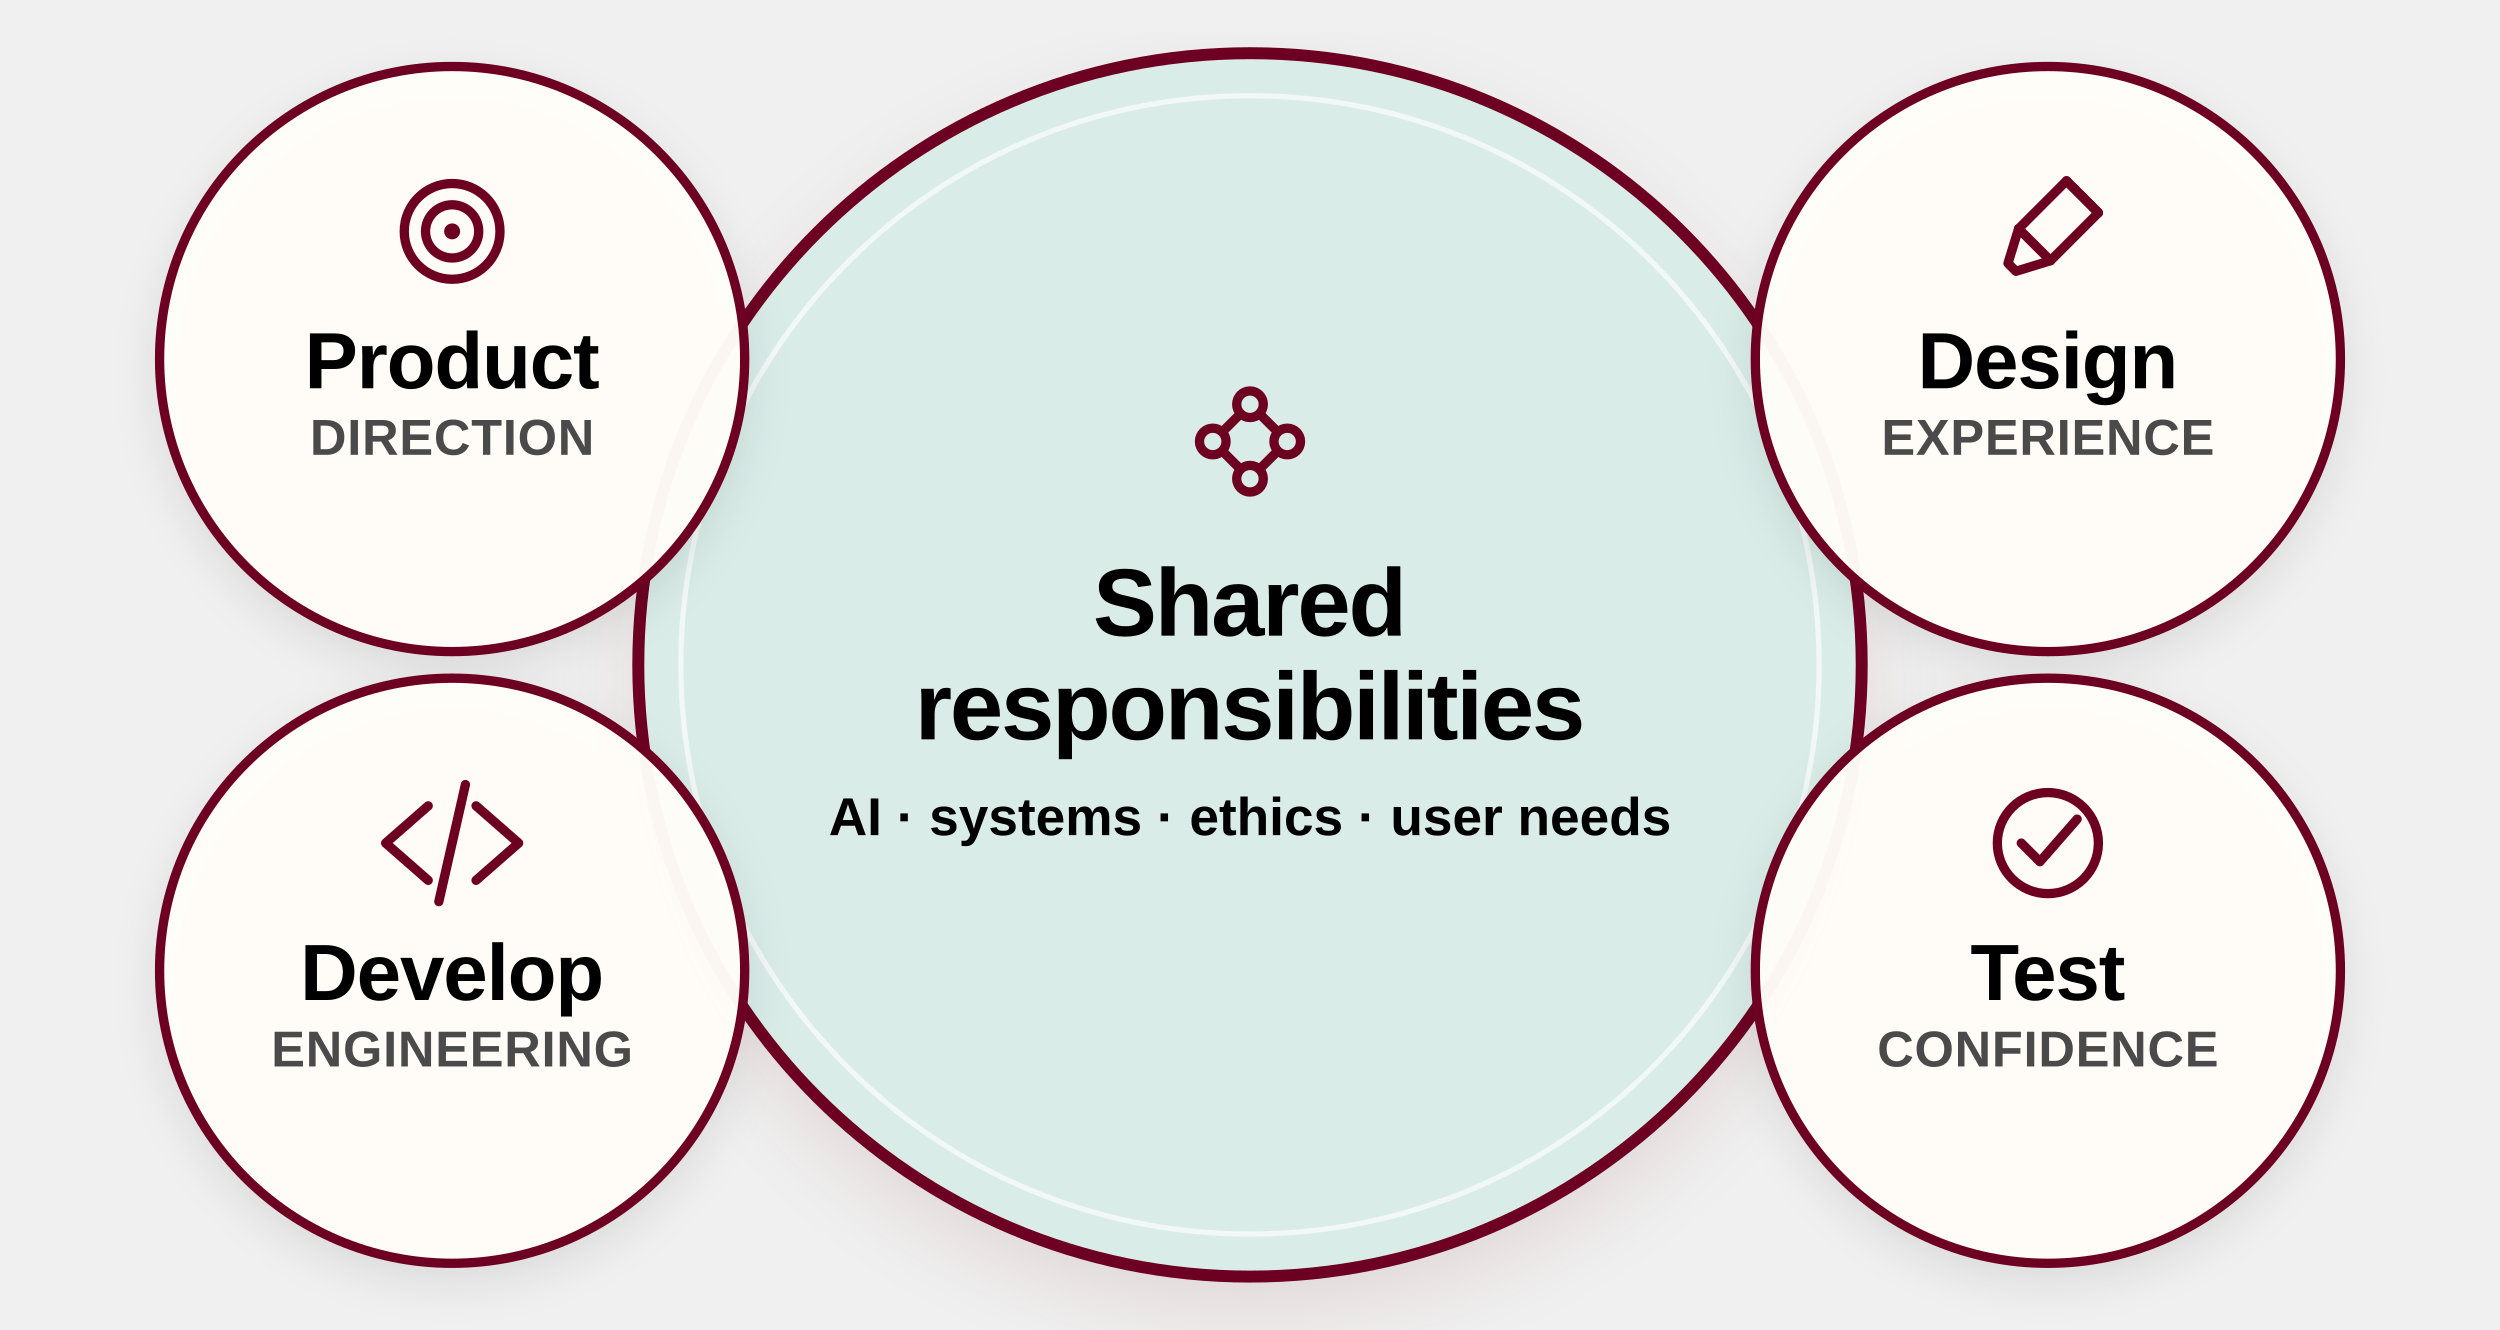
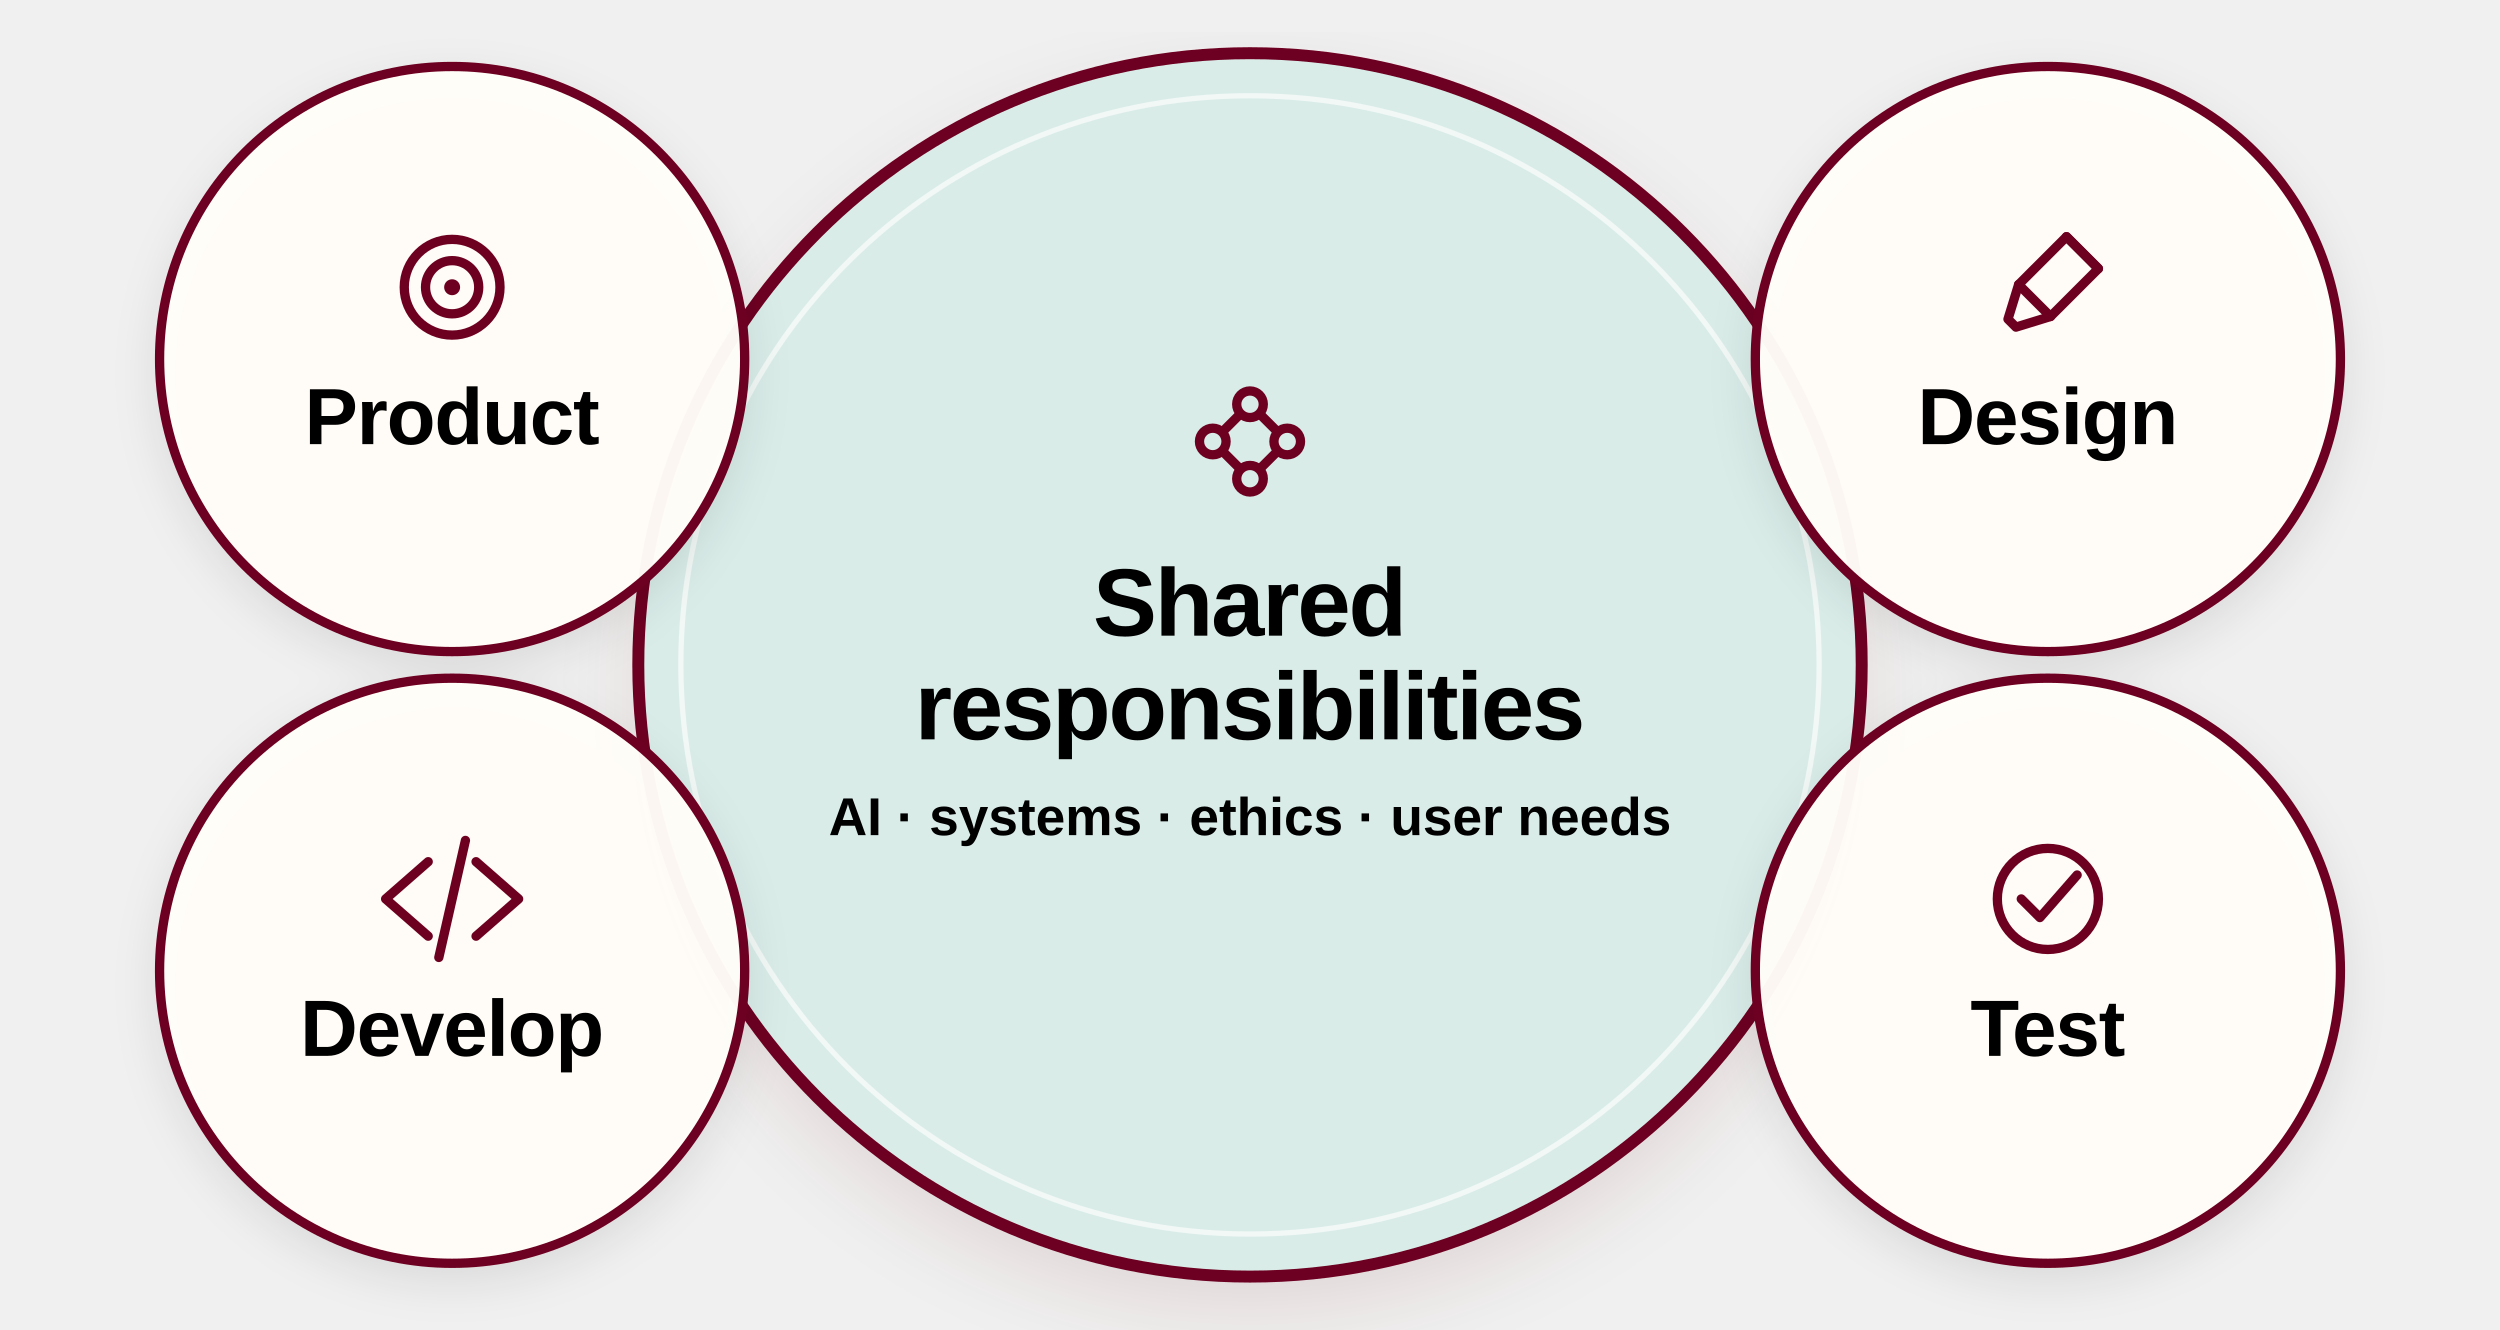
<svg xmlns="http://www.w3.org/2000/svg" viewBox="130 0 940 500" role="img" aria-labelledby="title description">
  <defs>
    <filter id="soft-shadow" x="-25%" y="-25%" width="150%" height="150%">
      <feDropShadow dx="0" dy="6" stdDeviation="8" flood-color="#000000" flood-opacity="0.09" />
    </filter>
    <filter id="core-shadow" x="-25%" y="-25%" width="150%" height="150%">
      <feDropShadow dx="0" dy="12" stdDeviation="14" flood-color="#6d0020" flood-opacity="0.10" />
    </filter>
    <style>
      .display { font-family: Gotham, Montserrat, "Avenir Next", Arial, sans-serif; }
      .role-name { fill: #000000; font-size: 30px; font-weight: 700; letter-spacing: -0.4px; }
-       .role-detail { fill: #4a4a4a; font-size: 19px; font-weight: 600; letter-spacing: 0.3px; }
      .core-title { fill: #000000; font-size: 36px; font-weight: 760; letter-spacing: -0.8px; }
      .core-detail { fill: #000000; font-size: 20px; font-weight: 600; letter-spacing: 0; }
      .icon { fill: none; stroke: #6d0020; stroke-width: 3.5; stroke-linecap: round; stroke-linejoin: round; }
    </style>
  </defs>
  <circle cx="600" cy="250" r="230" fill="#d9ece8" stroke="#6d0020" stroke-width="4.5" filter="url(#core-shadow)" />
  <circle cx="600" cy="250" r="214" fill="none" stroke="#ffffff" stroke-width="2" opacity="0.62" />
  <g filter="url(#soft-shadow)">
    <circle cx="300" cy="135" r="110" fill="#fffdf8" fill-opacity="0.97" stroke="#6d0020" stroke-width="3.5" />
    <circle cx="900" cy="135" r="110" fill="#fffdf8" fill-opacity="0.97" stroke="#6d0020" stroke-width="3.5" />
    <circle cx="300" cy="365" r="110" fill="#fffdf8" fill-opacity="0.97" stroke="#6d0020" stroke-width="3.5" />
    <circle cx="900" cy="365" r="110" fill="#fffdf8" fill-opacity="0.97" stroke="#6d0020" stroke-width="3.5" />
  </g>
-   <g class="icon" transform="translate(300 87)">
+   <g class="icon" transform="translate(300 108)">
    <circle r="18" />
    <circle r="10" />
    <circle r="3" fill="#6d0020" stroke="none" />
  </g>
-   <text class="display role-name" x="300" y="146" text-anchor="middle">Product</text>
-   <text class="display role-detail" x="300" y="171" text-anchor="middle">DIRECTION</text>
-   <g class="icon" transform="translate(900 87)">
+   <text class="display role-name" x="300" y="167" text-anchor="middle">Product</text>
+   <g class="icon" transform="translate(900 108)">
    <path d="M-15 12l4-13L7-19l12 12L1 11l-13 4z" />
    <path d="M-11-1L1 11" />
    <path d="M7-19l12 12" />
  </g>
-   <text class="display role-name" x="900" y="146" text-anchor="middle">Design</text>
-   <text class="display role-detail" x="900" y="171" text-anchor="middle">EXPERIENCE</text>
-   <g class="icon" transform="translate(300 317)">
+   <text class="display role-name" x="900" y="167" text-anchor="middle">Design</text>
+   <g class="icon" transform="translate(300 338)">
    <path d="M-9-14l-16 14 16 14" />
    <path d="M9-14L25 0 9 14" />
    <path d="M5-22L-5 22" />
  </g>
-   <text class="display role-name" x="300" y="376" text-anchor="middle">Develop</text>
-   <text class="display role-detail" x="300" y="401" text-anchor="middle">ENGINEERING</text>
-   <g class="icon" transform="translate(900 317)">
+   <text class="display role-name" x="300" y="397" text-anchor="middle">Develop</text>
+   <g class="icon" transform="translate(900 338)">
    <circle r="19" />
    <path d="M-10 0l7 7 14-16" />
  </g>
-   <text class="display role-name" x="900" y="376" text-anchor="middle">Test</text>
-   <text class="display role-detail" x="900" y="401" text-anchor="middle">CONFIDENCE</text>
+   <text class="display role-name" x="900" y="397" text-anchor="middle">Test</text>
  <g class="icon" transform="translate(600 166)">
    <path d="M0-14L14 0 0 14-14 0z" />
    <circle cx="0" cy="-14" r="5" fill="#d9ece8" />
    <circle cx="14" cy="0" r="5" fill="#d9ece8" />
    <circle cx="0" cy="14" r="5" fill="#d9ece8" />
    <circle cx="-14" cy="0" r="5" fill="#d9ece8" />
  </g>
  <text class="display core-title" x="600" y="239" text-anchor="middle">Shared</text>
  <text class="display core-title" x="600" y="278" text-anchor="middle">responsibilities</text>
  <text class="display core-detail" x="600" y="314" text-anchor="middle">AI · systems · ethics · user needs</text>
</svg>
